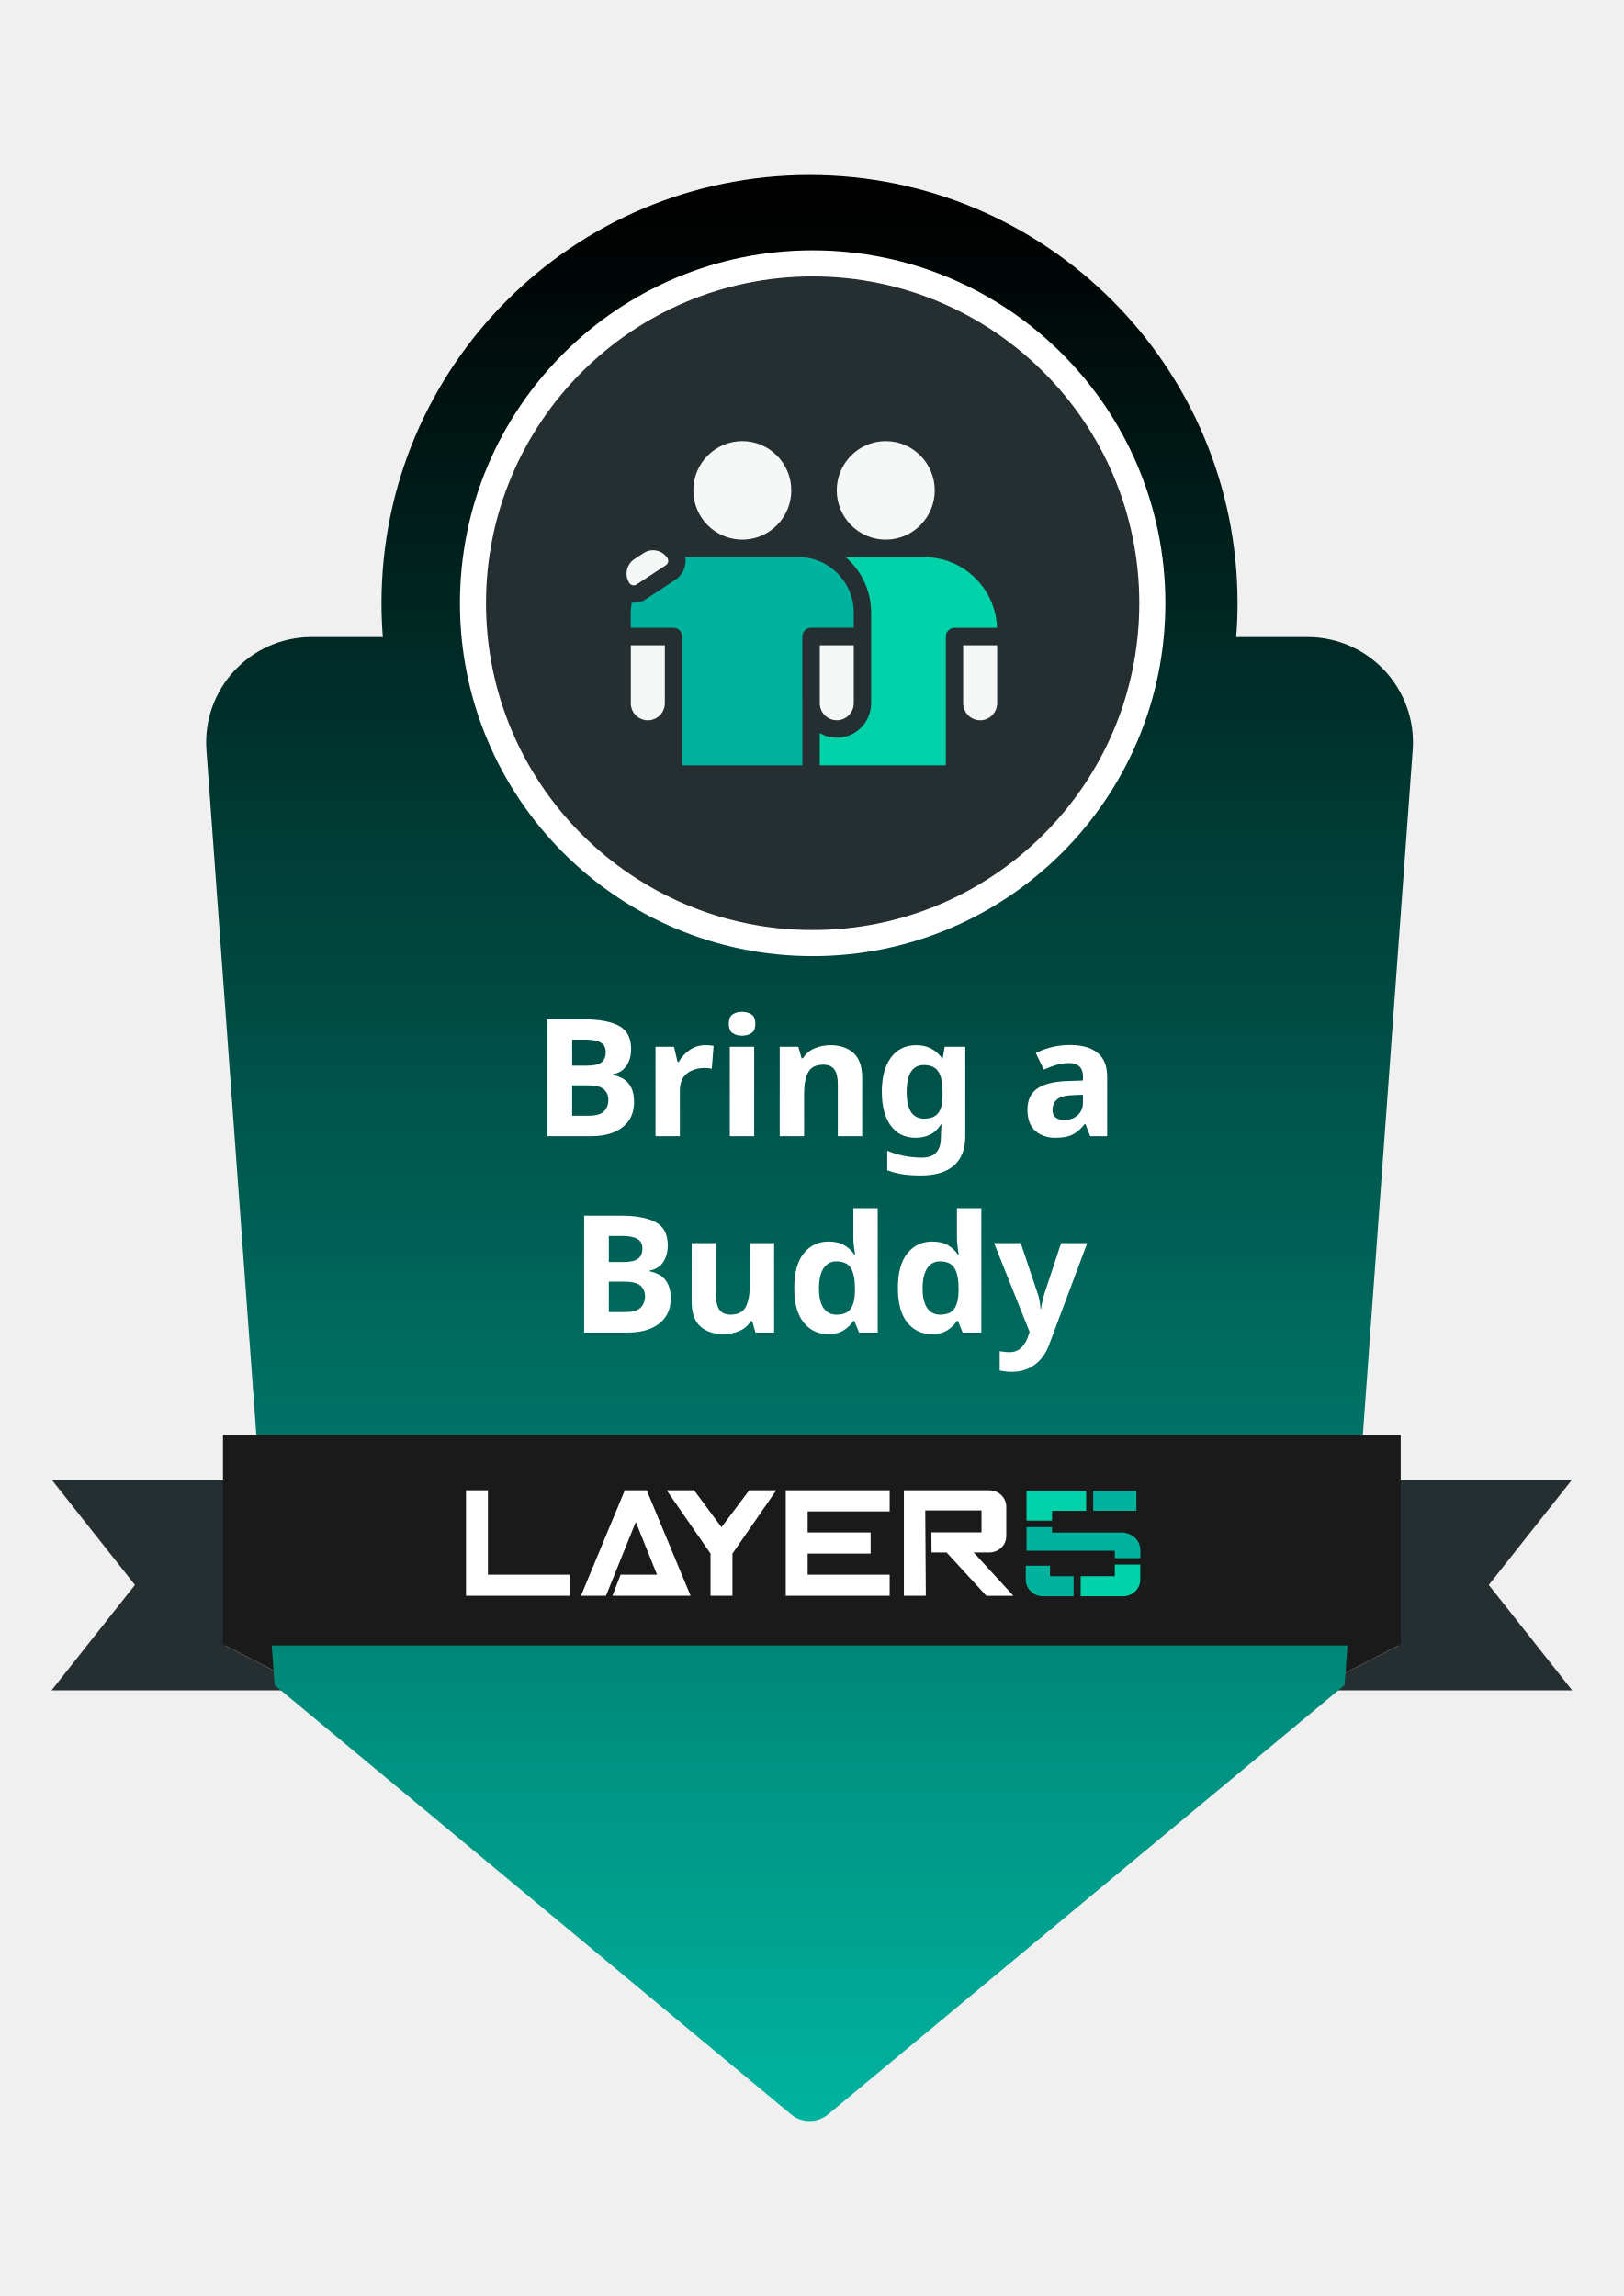
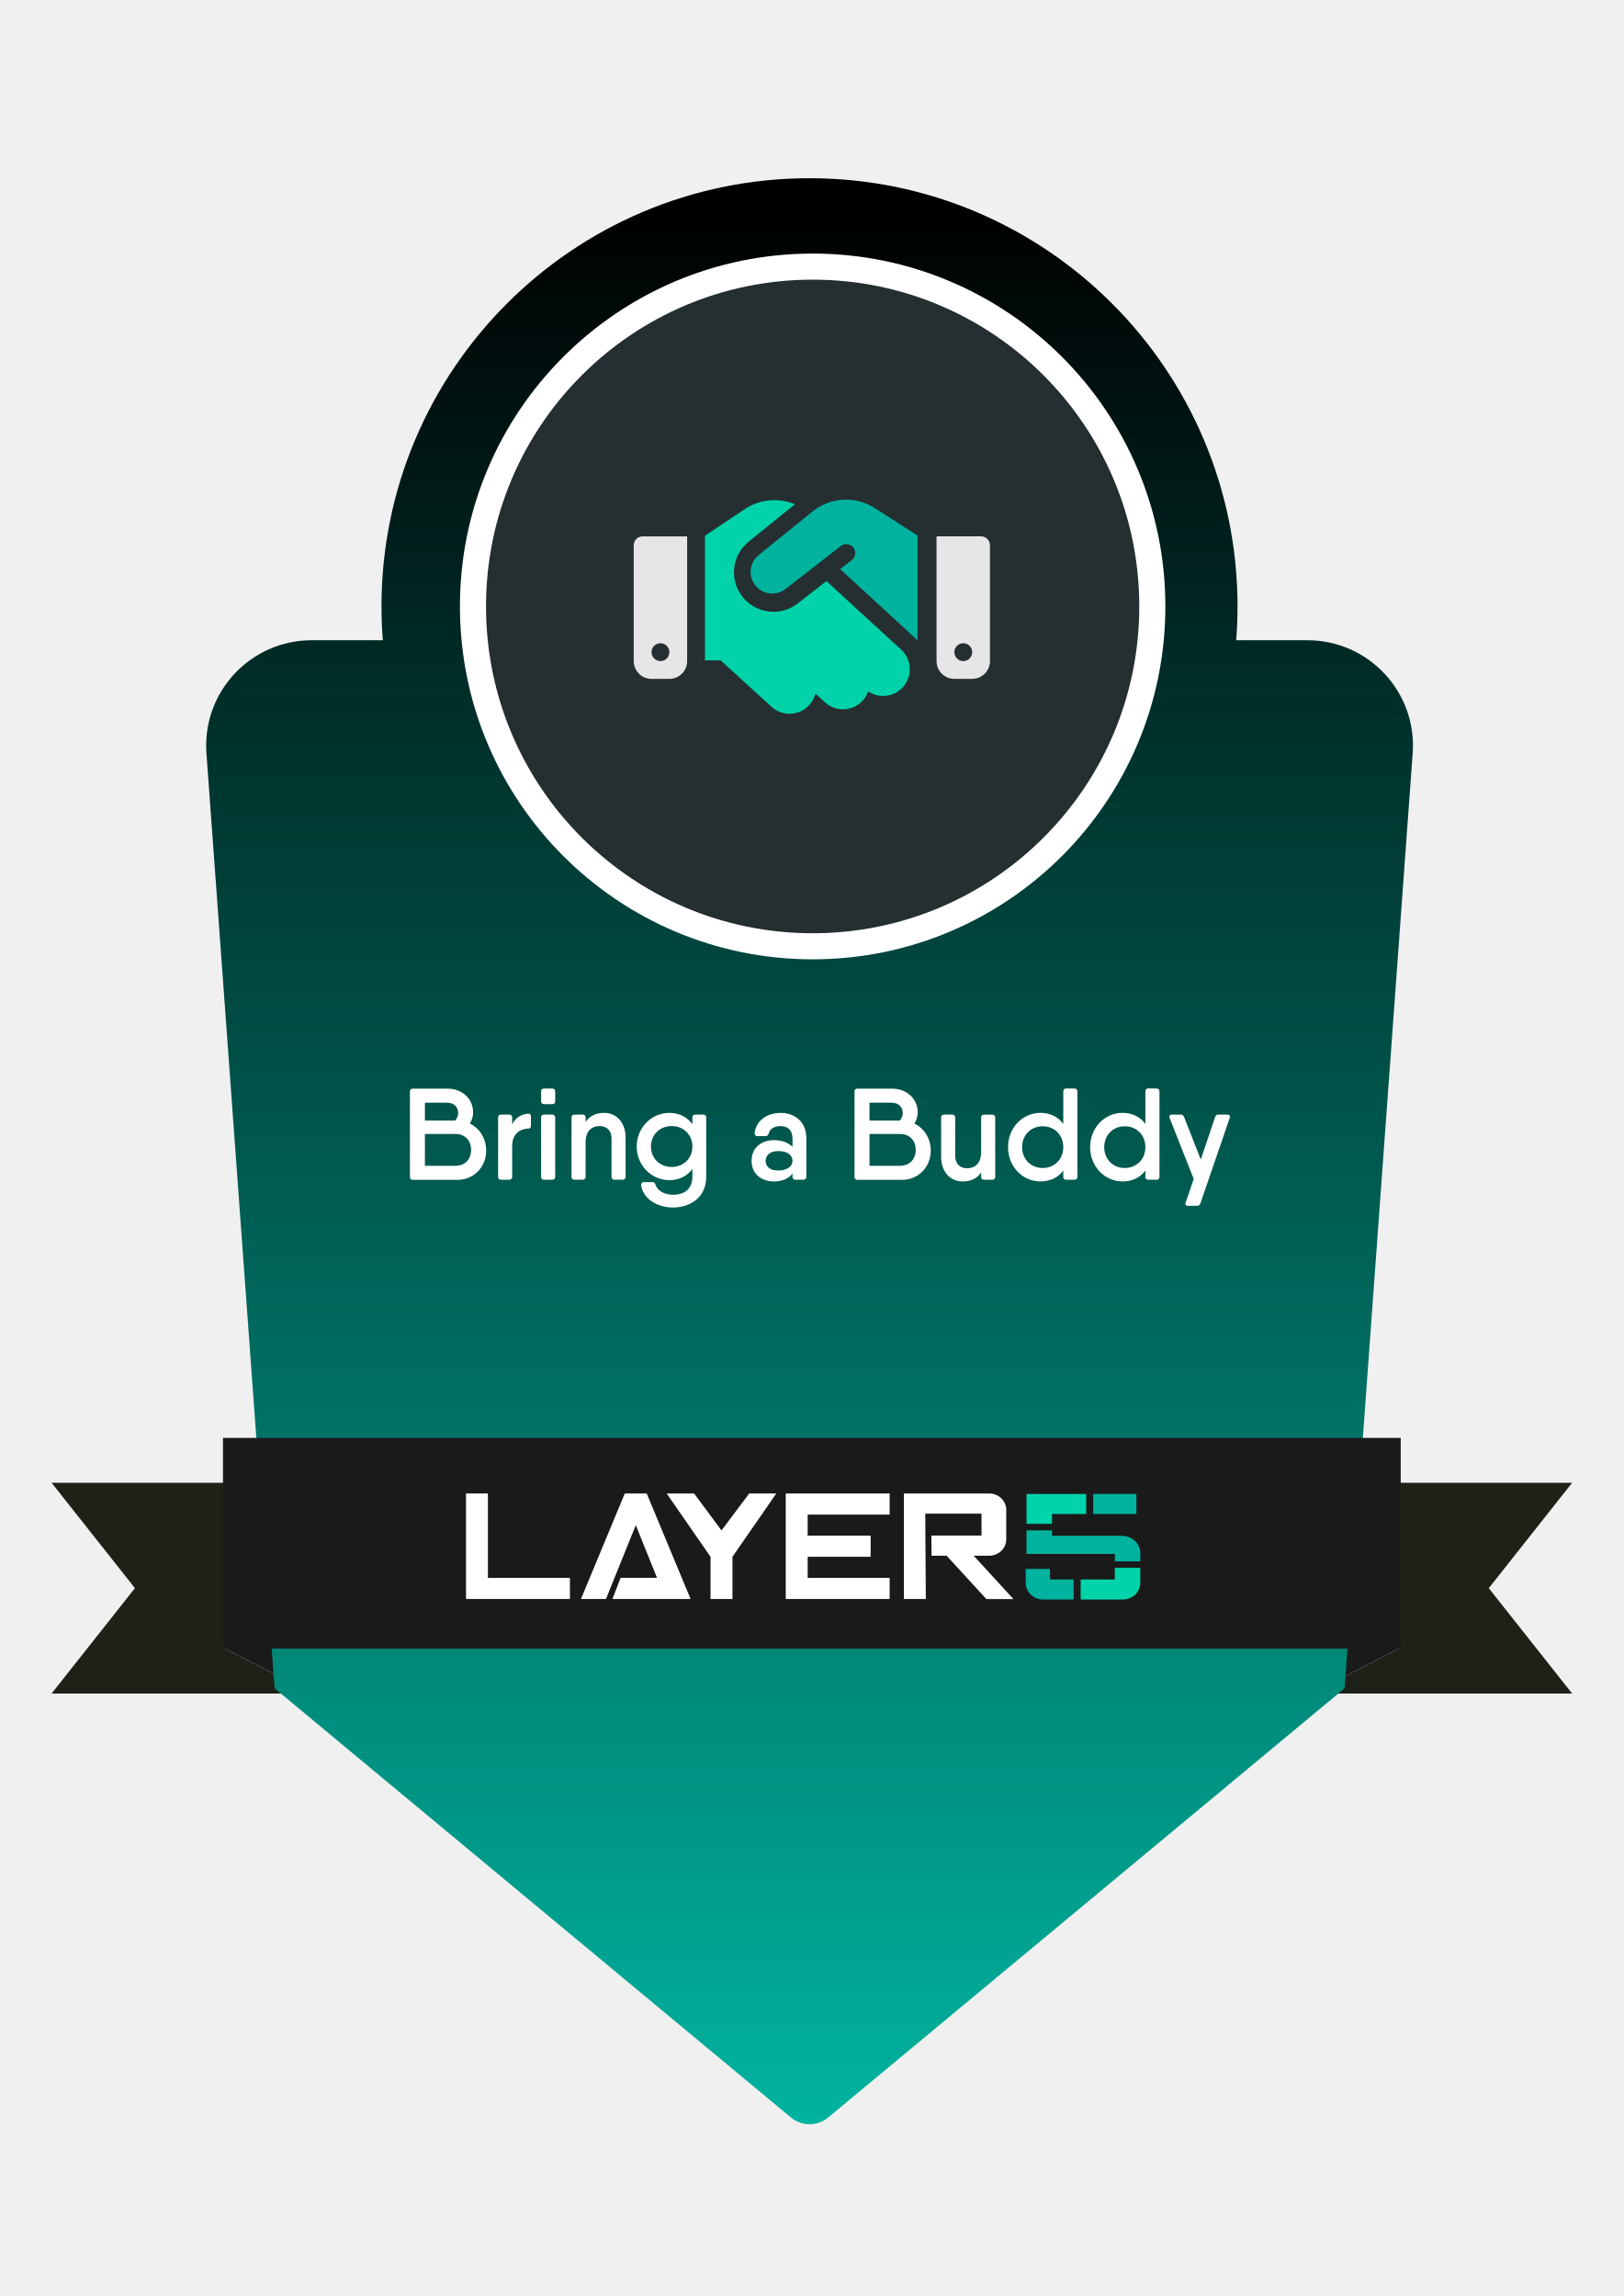
<svg xmlns="http://www.w3.org/2000/svg" id="Layer_1" data-name="Layer 1" viewBox="0 0 595.28 841.89">
  <defs>
    <style>
      .cls-1 {
        fill: #00b39f;
      }

-       .cls-2, .cls-3 {
+       .cls-2 {
        fill: #fff;
      }

-       .cls-4, .cls-5 {
-         fill: #252e31;
+       .cls-3 {
+         fill: #e6e6e6;
+       }
+ 
+       .cls-4 {
+         fill: #00d3a9;
+       }
+ 
+       .cls-5 {
+         clip-path: url(#clippath);
      }

      .cls-6 {
-         fill: #00d3a9;
+         fill: #a20e30;
      }

      .cls-7 {
-         fill: #f6f8f8;
+         fill: #1e2117;
      }

      .cls-8 {
-         fill: #a20e30;
+         fill: none;
      }

-       .cls-5 {
+       .cls-9 {
+         fill: #252e31;
        stroke: #fff;
        stroke-width: 9.56px;
      }

-       .cls-9 {
+       .cls-10 {
        fill: #1a1a1a;
      }

-       .cls-10 {
+       .cls-11 {
        fill: url(#linear-gradient);
      }
- 
-       .cls-3 {
-         font-family: QanelasSoft-SemiBold, 'Qanelas Soft';
-         font-size: 60px;
-         font-weight: 600;
-       }
    </style>
-     <linearGradient id="linear-gradient" x1="296.79" y1="776.91" x2="296.79" y2="74.27" gradientUnits="userSpaceOnUse">
+     <clipPath id="clippath">
+       <rect class="cls-8" x="18.91" y="65.35" width="557.47" height="713.56" />
+     </clipPath>
+     <linearGradient id="linear-gradient" x1="296.79" y1="778.09" x2="296.79" y2="75.45" gradientUnits="userSpaceOnUse">
      <stop offset="0" stop-color="#00b39f" />
      <stop offset="1" stop-color="#000" />
    </linearGradient>
  </defs>
  <g id="Bring_a_Buddy" data-name="Bring a Buddy">
-     <g>
-       <path class="cls-9" d="m480.86,602.94v16.86l32.66-16.86h-32.66Z" />
-       <path class="cls-9" d="m114.42,619.8v-16.86h-32.66l32.66,16.86Z" />
-       <path class="cls-4" d="m576.37,542.52H18.91l30.56,38.64-30.56,38.64h95.51l-32.66-16.86h32.66v-19.01h366.44v19.01h32.66l-32.66,16.86h95.51l-30.56-38.64,30.56-38.64Z" />
-       <path class="cls-10" d="m517.9,275.16l-24.94,342.73-189.33,157.36c-3.92,3.3-9.75,3.3-13.67,0l-189.29-157.36-24.98-342.73c-1.69-22.44,16.06-41.57,38.57-41.57h26.1c-.33-4.09-.5-8.22-.5-12.4,0-86.74,70.28-157.02,156.92-157.02s156.92,70.29,156.92,157.02c0,4.18-.17,8.31-.5,12.4h26.14c22.51,0,40.26,19.13,38.57,41.57Z" />
-       <path class="cls-5" d="m297.93,345.8c68.78,0,124.53-55.79,124.53-124.61s-55.75-124.61-124.53-124.61-124.53,55.79-124.53,124.61,55.75,124.61,124.53,124.61Z" />
+     <g class="cls-5">
      <g>
-         <path class="cls-7" d="m359.34,264.11c3.44,0,6.23-2.81,6.23-6.27v-21.24h-12.46v21.24c0,3.46,2.8,6.27,6.23,6.27Z" />
-         <path class="cls-7" d="m231.26,257.85c0,1.67.65,3.25,1.84,4.45,1.18,1.16,2.75,1.81,4.42,1.81,3.43,0,6.22-2.81,6.22-6.26v-21.24h-12.47v21.24Z" />
-         <path class="cls-6" d="m338.89,204.29h-28.88c5.72,4.91,9.36,12.2,9.36,20.34v33.22c0,6.99-5.65,12.67-12.59,12.67-2.23,0-4.35-.63-6.24-1.71v11.82h46.21v-47.22c0-1.77,1.43-3.21,3.19-3.21h15.6c-.5-14.37-12.25-25.91-26.65-25.91Z" />
-         <path class="cls-7" d="m233.31,214.35l10.84-7.12c.86-.57,1.1-1.73.54-2.59-1.17-1.8-3.15-2.88-5.29-2.88-1.22,0-2.41.36-3.43,1.03l-3.41,2.24c-2.91,1.91-3.73,5.84-1.83,8.77.54.84,1.74,1.1,2.58.55Z" />
-         <path class="cls-7" d="m272.14,197.87c9.9,0,17.96-8.1,17.96-18.06s-8.06-18.06-17.96-18.06-17.96,8.1-17.96,18.06,8.06,18.06,17.96,18.06Z" />
-         <path class="cls-7" d="m324.73,197.87c9.9,0,17.96-8.1,17.96-18.06s-8.06-18.06-17.96-18.06-17.96,8.1-17.96,18.06,8.06,18.06,17.96,18.06Z" />
-         <path class="cls-7" d="m302.37,262.29c1.17,1.16,2.75,1.81,4.42,1.81,3.43,0,6.22-2.81,6.22-6.26v-21.24h-12.46v21.37c.03,1.62.67,3.16,1.83,4.32Z" />
-         <path class="cls-1" d="m313,224.62c0-11.21-9.07-20.34-20.22-20.34h-41.31c-.08,0-.15.01-.23.01.51,3.14-.8,6.44-3.61,8.29l-10.84,7.12c-1.57,1.03-3.17,1.44-5.19,1.26-.22,1.18-.35,2.4-.35,3.65v5.57h15.61s.03,0,.05,0c1.76,0,3.19,1.43,3.19,3.21h0v47.23h44.06v-22.65s-.01-.08-.01-.13v-24.46c0-1.77,1.43-3.21,3.19-3.21.02,0,.03,0,.05,0h15.62v-5.57Z" />
+         <path class="cls-10" d="m480.86,604.12v16.86l32.66-16.86h-32.66Z" />
+         <path class="cls-10" d="m114.42,620.98v-16.86h-32.66l32.66,16.86Z" />
+         <path class="cls-7" d="m576.37,543.7H18.91l30.56,38.64-30.56,38.64h95.51l-32.66-16.86h32.66v-19.01h366.44v19.01h32.66l-32.66,16.86h95.51l-30.56-38.64,30.56-38.64Z" />
+         <path class="cls-11" d="m517.9,276.34l-24.94,342.73-189.33,157.36c-3.92,3.3-9.75,3.3-13.67,0l-189.29-157.36-24.98-342.73c-1.69-22.44,16.06-41.57,38.57-41.57h26.1c-.33-4.09-.5-8.22-.5-12.4,0-86.74,70.28-157.02,156.92-157.02s156.92,70.29,156.92,157.02c0,4.18-.17,8.31-.5,12.4h26.14c22.51,0,40.26,19.13,38.57,41.57Z" />
+         <path class="cls-9" d="m297.93,346.98c68.78,0,124.53-55.79,124.53-124.61s-55.75-124.61-124.53-124.61-124.53,55.79-124.53,124.61,55.75,124.61,124.53,124.61Z" />
+         <g>
+           <path class="cls-3" d="m235.6,196.68c-1.8,0-3.27,1.47-3.27,3.27v42.45c0,3.61,2.92,6.53,6.53,6.53h6.53c3.61,0,6.53-2.92,6.53-6.53v-45.71h-16.33Zm6.53,39.18c.87,0,1.7.34,2.31.96.61.61.96,1.44.96,2.31s-.34,1.69-.96,2.31c-.61.61-1.44.96-2.31.96s-1.7-.34-2.31-.96c-.61-.61-.96-1.44-.96-2.31s.34-1.7.96-2.31c.61-.61,1.44-.96,2.31-.96Z" />
+           <path class="cls-3" d="m343.35,196.68v45.71c0,3.61,2.92,6.53,6.53,6.53h6.53c3.61,0,6.53-2.92,6.53-6.53v-42.45c0-1.8-1.47-3.27-3.27-3.27h-16.33Zm6.53,42.45c0-.87.34-1.7.96-2.31.61-.61,1.44-.96,2.31-.96s1.7.34,2.31.96c.61.61.96,1.44.96,2.31s-.34,1.69-.96,2.31c-.61.61-1.44.96-2.31.96s-1.7-.34-2.31-.96c-.61-.61-.96-1.44-.96-2.31Z" />
+           <path class="cls-4" d="m302.98,213.08l-10.55,8.2c-6.43,5.02-15.75,3.71-20.57-2.9-4.53-6.22-3.39-14.91,2.59-19.75l16.98-13.73c-2.37-1-4.92-1.51-7.51-1.51-3.84-.02-7.57,1.12-10.78,3.24l-14.69,9.8v45.71h5.75l18.65,17.02c4,3.65,10.18,3.37,13.84-.63,1.12-1.25,1.88-2.69,2.27-4.2l3.47,3.18c3.98,3.65,10.18,3.39,13.84-.59.92-1,1.59-2.16,2.02-3.37,3.96,2.65,9.35,2.1,12.67-1.53,3.65-3.98,3.39-10.18-.59-13.83l-27.39-25.1Z" />
+           <path class="cls-1" d="m297.89,187.54l-19.75,16c-3.29,2.65-3.92,7.43-1.43,10.83,2.63,3.63,7.75,4.35,11.29,1.59l20.26-15.76c1.43-1.1,3.47-.86,4.59.57,1.12,1.43.86,3.47-.57,4.59l-4.27,3.31,28.37,26.12v-38.53h-.14l-.8-.51-14.82-9.49c-3.12-2-6.78-3.06-10.49-3.06-4.45,0-8.78,1.53-12.24,4.33Z" />
+         </g>
+         <path class="cls-6" d="m114.42,585.08v19.01h366.44v-19.01H114.42Z" />
+         <path class="cls-10" d="m513.52,604.52H81.75v-77.27h431.77v77.27Z" />
+         <path class="cls-2" d="m178.89,547.63h-8.04v38.68h38.09v-7.73h-30.06v-30.95Z" />
+         <path class="cls-2" d="m229.06,547.63l-16.07,38.68h9.17l10.93-27.07,7.79,19.34h-13.36l-3,7.73h28.66l-16.08-38.68h-8.03Z" />
+         <path class="cls-2" d="m264.51,561.17l-10.04-13.54h-10.05l16.07,23.21v15.47h8.04v-15.47l16.07-23.21h-9.92l-10.17,13.54Z" />
+         <path class="cls-2" d="m288.07,553.72v32.59h38.09v-7.73h-30.06v-7.74h23.09v-7.74h-23.09v-7.73h30.06v-7.74h-38.09v6.09Z" />
+         <path class="cls-2" d="m339.22,555.01h20.62v8.05h-18.39l.08,7.38h5.51l14.57,15.89h9.92l-14.57-15.89h5.71c.82,0,1.63-.15,2.39-.46.76-.3,1.45-.74,2.03-1.3.58-.56,1.04-1.22,1.35-1.95.31-.73.47-1.51.47-2.3v-10.79c0-1.59-.66-3.12-1.83-4.25-1.17-1.13-2.76-1.76-4.42-1.76h-31.28v38.68h8.04l-.21-31.3Z" />
+         <path class="cls-1" d="m416.62,547.8h-15.83v7.34h15.83v-7.34Z" />
+         <path class="cls-1" d="m418.06,572.52v-3.04c0-3.5-3.06-6.34-6.86-6.34h-25.51v-2h-9.35v8.66h32.37v2.71h9.35Z" />
+         <path class="cls-4" d="m385.69,558.75v-3.6h12.52v-7.34h-21.87v10.94h9.35Z" />
+         <path class="cls-4" d="m408.71,574.88v4.27h-12.52v7.34h15.43c1.67.03,3.29-.59,4.49-1.71,1.2-1.12,1.9-2.65,1.93-4.27v-5.63h-9.33Z" />
+         <path class="cls-1" d="m384.95,575.28v3.87h8.66v7.34h-11.14c-1.67.03-3.29-.59-4.49-1.71-1.2-1.12-1.9-2.66-1.93-4.27v-5.23h8.9Z" />
+         <path class="cls-2" d="m172.27,411.99c3.58,1.77,5.97,5.45,5.97,9.89,0,6.02-4.49,10.75-10.56,10.75h-16.34c-.67,0-1.05-.38-1.05-1.1v-31.3c0-.67.38-1.05,1.05-1.05h12.66c5.54,0,9.46,3.77,9.46,8.74,0,1.43-.48,2.87-1.19,4.06Zm-8.27-7.65h-8.22v6.55h11.09c.67-.76,1.1-1.72,1.1-2.72,0-2.2-1.48-3.82-3.97-3.82Zm2.96,23.13c3.73,0,5.78-2.63,5.78-5.83s-2.05-5.83-5.73-5.83h-11.23v11.66h11.18Zm26.59-19.11c.72-.1,1.1.33,1.1,1v3.39c0,.67-.29,1.05-.81,1.05-3.11.1-6.07,1.82-6.07,6.5v11.23c0,.67-.38,1.05-1.1,1.05h-3.01c-.67,0-1.05-.38-1.05-1.05v-21.74c0-.72.38-1.1,1.05-1.1h3.01c.72,0,1.1.38,1.1,1.1v2.48c1.24-2.48,3.34-3.68,5.78-3.92Zm5.93-3.49c-.72,0-1.1-.38-1.1-1.05v-3.58c0-.72.38-1.1,1.1-1.1h3.01c.67,0,1.05.38,1.05,1.1v3.58c0,.67-.38,1.05-1.05,1.05h-3.01Zm0,27.71c-.72,0-1.1-.38-1.1-1.05v-21.74c0-.72.38-1.1,1.1-1.1h3.01c.67,0,1.05.38,1.05,1.1v21.74c0,.67-.38,1.05-1.05,1.05h-3.01Zm22-24.51c4.44,0,7.88,3.39,7.88,9.13v14.33c0,.67-.38,1.05-1.05,1.05h-3.01c-.72,0-1.1-.38-1.1-1.05v-14c0-3.11-1.86-4.63-4.35-4.63-2.72,0-5.16,1.62-5.16,5.97v12.66c0,.67-.38,1.05-1.05,1.05h-3.01c-.72,0-1.1-.38-1.1-1.05v-21.74c0-.72.38-1.1,1.1-1.1h3.01c.67,0,1.05.38,1.05,1.1v1.62c1.53-2.34,3.87-3.34,6.79-3.34Zm36.33.62c.72,0,1.1.38,1.1,1.1v21.74c0,7.65-6.02,11.23-12.14,11.23-5.69,0-11.04-3.06-11.71-8.22-.05-.72.38-1.1,1.05-1.1h3.06c.62,0,.96.33,1.15.96.57,1.86,2.82,3.68,6.45,3.68,4.49,0,7.07-2.44,7.07-6.55v-2.91c-1.82,2.53-4.68,4.11-8.51,4.11-6.5,0-11.9-5.45-11.9-12.33s5.4-12.33,11.9-12.33c3.82,0,6.69,1.62,8.51,4.16v-2.44c0-.72.38-1.1,1.05-1.1h2.91Zm-11.56,19.21c4.35,0,7.6-3.2,7.6-7.5s-3.25-7.5-7.6-7.5-7.6,3.2-7.6,7.5,3.25,7.5,7.6,7.5Zm39.85-19.83c5.3,0,9.51,3.25,9.51,9.22v14.24c0,.67-.38,1.05-1.1,1.05h-2.91c-.67,0-1.05-.38-1.05-1.05v-1.19c-1.48,1.86-3.77,2.87-6.79,2.87-4.3,0-8.22-2.48-8.22-7.55s3.92-7.6,8.22-7.6c3.01,0,5.3,1,6.79,2.44v-2.96c0-3.3-1.91-4.63-4.44-4.63-2.15,0-3.87.96-4.3,2.72-.24.62-.48.96-1.15.96h-2.96c-.67,0-1.1-.38-1.05-1.1.57-4.63,4.54-7.41,9.46-7.41Zm-.72,21.12c3.11,0,5.16-1.48,5.16-3.54,0-2.2-2.05-3.58-5.16-3.58s-4.68,1.53-4.68,3.58,1.48,3.54,4.68,3.54Zm49.88-17.2c3.58,1.77,5.97,5.45,5.97,9.89,0,6.02-4.49,10.75-10.56,10.75h-16.34c-.67,0-1.05-.38-1.05-1.1v-31.3c0-.67.38-1.05,1.05-1.05h12.66c5.54,0,9.46,3.77,9.46,8.74,0,1.43-.48,2.87-1.19,4.06Zm-8.27-7.65h-8.22v6.55h11.09c.67-.76,1.1-1.72,1.1-2.72,0-2.2-1.48-3.82-3.97-3.82Zm2.96,23.13c3.73,0,5.78-2.63,5.78-5.83s-2.05-5.83-5.73-5.83h-11.23v11.66h11.18Zm33.81-18.78c.72,0,1.1.38,1.1,1.1v21.74c0,.67-.38,1.05-1.1,1.05h-3.01c-.67,0-1.05-.38-1.05-1.05v-1.62c-1.58,2.34-3.87,3.3-6.79,3.3-4.44,0-7.88-3.39-7.88-9.13v-14.29c0-.72.38-1.1,1.05-1.1h3.01c.72,0,1.1.38,1.1,1.1v14c0,3.06,1.86,4.59,4.35,4.59,2.72,0,5.16-1.58,5.16-5.97v-12.61c0-.72.38-1.1,1.05-1.1h3.01Zm30.12-9.56c.72,0,1.1.38,1.1,1.1v31.3c0,.67-.38,1.05-1.1,1.05h-3.01c-.67,0-1.05-.38-1.05-1.05v-2.34c-1.82,2.48-4.63,4.01-8.41,4.01-6.5,0-11.85-5.45-11.85-12.57s5.35-12.57,11.85-12.57c3.77,0,6.59,1.58,8.41,4.06v-11.9c0-.72.38-1.1,1.05-1.1h3.01Zm-11.61,29.15c4.3,0,7.55-3.2,7.55-7.65s-3.25-7.65-7.55-7.65-7.55,3.2-7.55,7.65,3.25,7.65,7.55,7.65Zm41.71-29.15c.72,0,1.1.38,1.1,1.1v31.3c0,.67-.38,1.05-1.1,1.05h-3.01c-.67,0-1.05-.38-1.05-1.05v-2.34c-1.82,2.48-4.63,4.01-8.41,4.01-6.5,0-11.85-5.45-11.85-12.57s5.35-12.57,11.85-12.57c3.77,0,6.59,1.58,8.41,4.06v-11.9c0-.72.38-1.1,1.05-1.1h3.01Zm-11.61,29.15c4.3,0,7.55-3.2,7.55-7.65s-3.25-7.65-7.55-7.65-7.55,3.2-7.55,7.65,3.25,7.65,7.55,7.65Zm33.11-18.68c.19-.62.62-.91,1.19-.91h3.3c.76,0,1.15.48.86,1.24l-10.75,31.35c-.19.62-.67.86-1.24.86h-3.3c-.76,0-1.15-.43-.86-1.19l2.96-8.65-8.84-22.36c-.29-.72.05-1.24.86-1.24h3.25c.57,0,1,.29,1.19.86l6.12,15.62,5.26-15.58Z" />
      </g>
-       <path class="cls-8" d="m114.42,583.9v19.01h366.44v-19.01H114.42Z" />
-       <path class="cls-9" d="m513.52,603.34H81.75v-77.27h431.77v77.27Z" />
-       <path class="cls-2" d="m178.89,546.45h-8.04v38.68h38.09v-7.73h-30.06v-30.95Z" />
-       <path class="cls-2" d="m229.06,546.45l-16.07,38.68h9.17l10.93-27.07,7.79,19.34h-13.36l-3,7.73h28.66l-16.08-38.68h-8.03Z" />
-       <path class="cls-2" d="m264.51,559.99l-10.04-13.54h-10.05l16.07,23.21v15.47h8.04v-15.47l16.07-23.21h-9.92l-10.17,13.54Z" />
-       <path class="cls-2" d="m288.07,552.54v32.59h38.09v-7.73h-30.06v-7.74h23.09v-7.74h-23.09v-7.73h30.06v-7.74h-38.09v6.09Z" />
-       <path class="cls-2" d="m339.22,553.83h20.62v8.05h-18.39l.08,7.38h5.51l14.57,15.89h9.92l-14.57-15.89h5.71c.82,0,1.63-.15,2.39-.46.76-.3,1.45-.74,2.03-1.3.58-.56,1.04-1.22,1.35-1.95.31-.73.47-1.51.47-2.3v-10.79c0-1.59-.66-3.12-1.83-4.25-1.17-1.13-2.76-1.76-4.42-1.76h-31.28v38.68h8.04l-.21-31.3Z" />
-       <path class="cls-1" d="m416.62,546.62h-15.83v7.34h15.83v-7.34Z" />
-       <path class="cls-1" d="m418.06,571.34v-3.04c0-3.5-3.06-6.34-6.86-6.34h-25.51v-2h-9.35v8.66h32.37v2.71h9.35Z" />
-       <path class="cls-6" d="m385.69,557.57v-3.6h12.52v-7.34h-21.87v10.94h9.35Z" />
-       <path class="cls-6" d="m408.71,573.7v4.27h-12.52v7.34h15.43c1.67.03,3.29-.59,4.49-1.71,1.2-1.12,1.9-2.65,1.93-4.27v-5.63h-9.33Z" />
-       <path class="cls-1" d="m384.95,574.1v3.87h8.66v7.34h-11.14c-1.67.03-3.29-.59-4.49-1.71-1.2-1.12-1.9-2.66-1.93-4.27v-5.23h8.9Z" />
-       <text class="cls-3" transform="translate(195.31 416.61)">
-         <tspan x="0" y="0">Bring a </tspan>
-         <tspan x="13.44" y="72">Buddy</tspan>
-       </text>
    </g>
  </g>
</svg>
